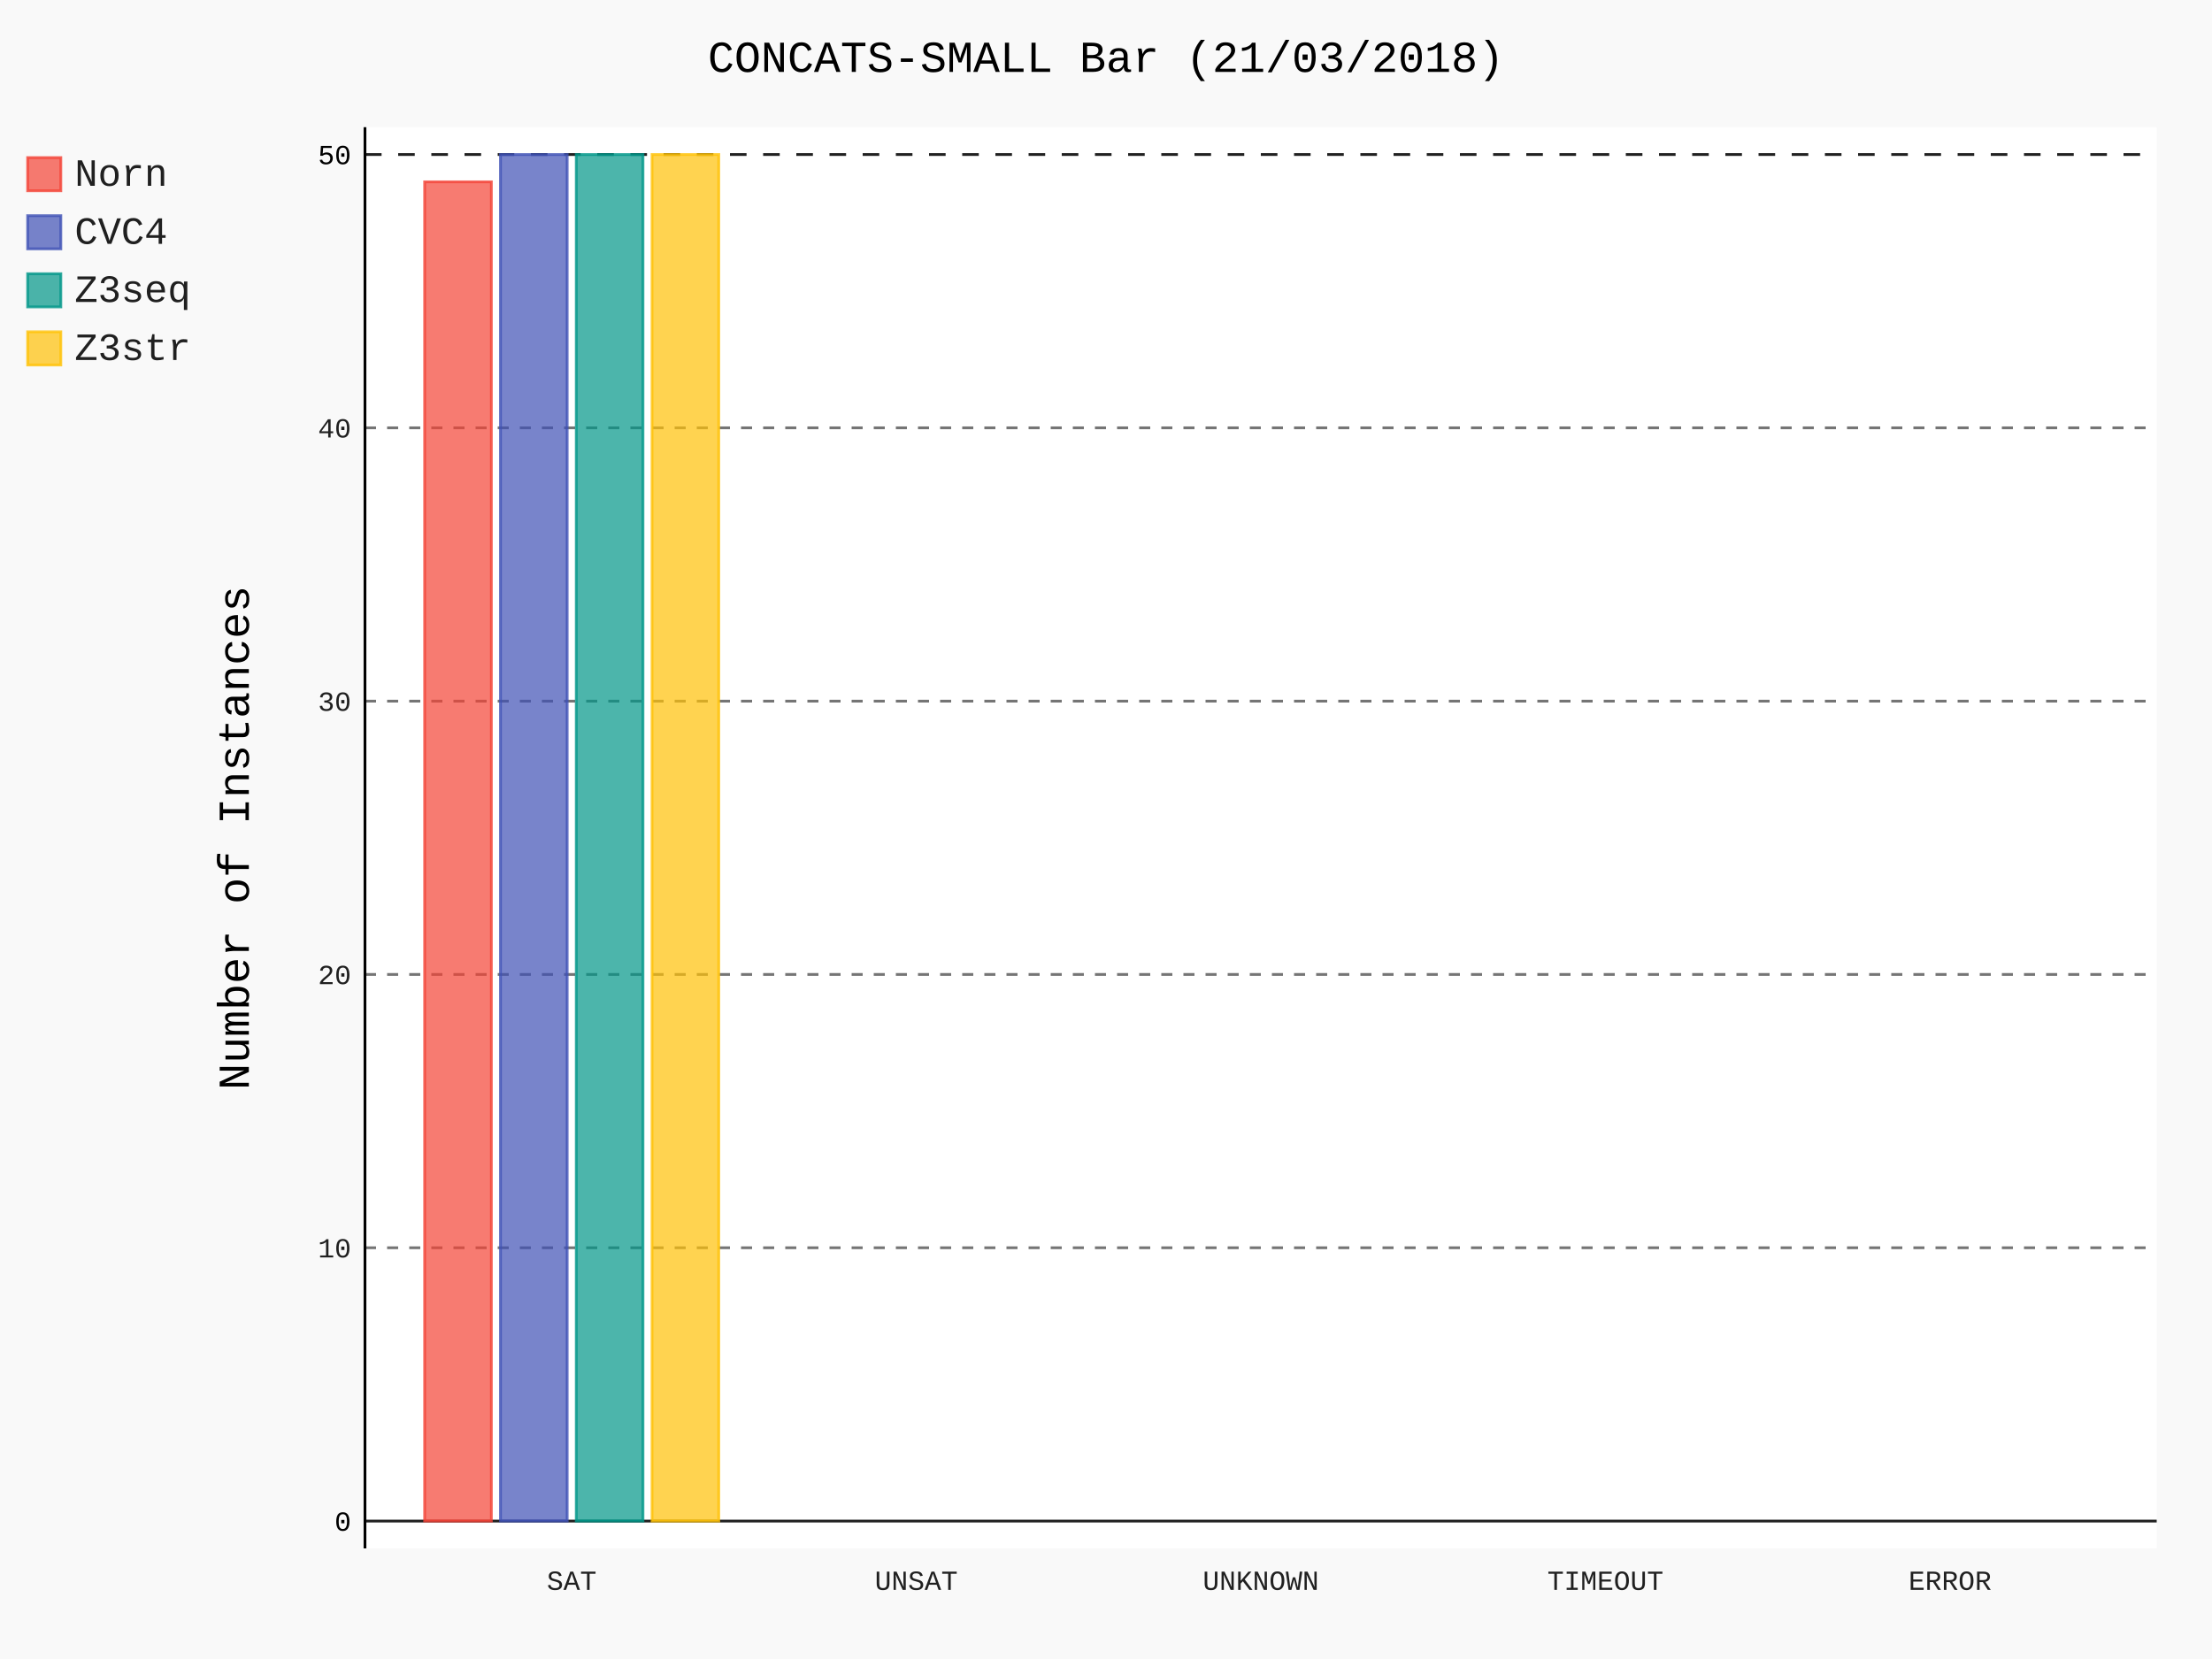
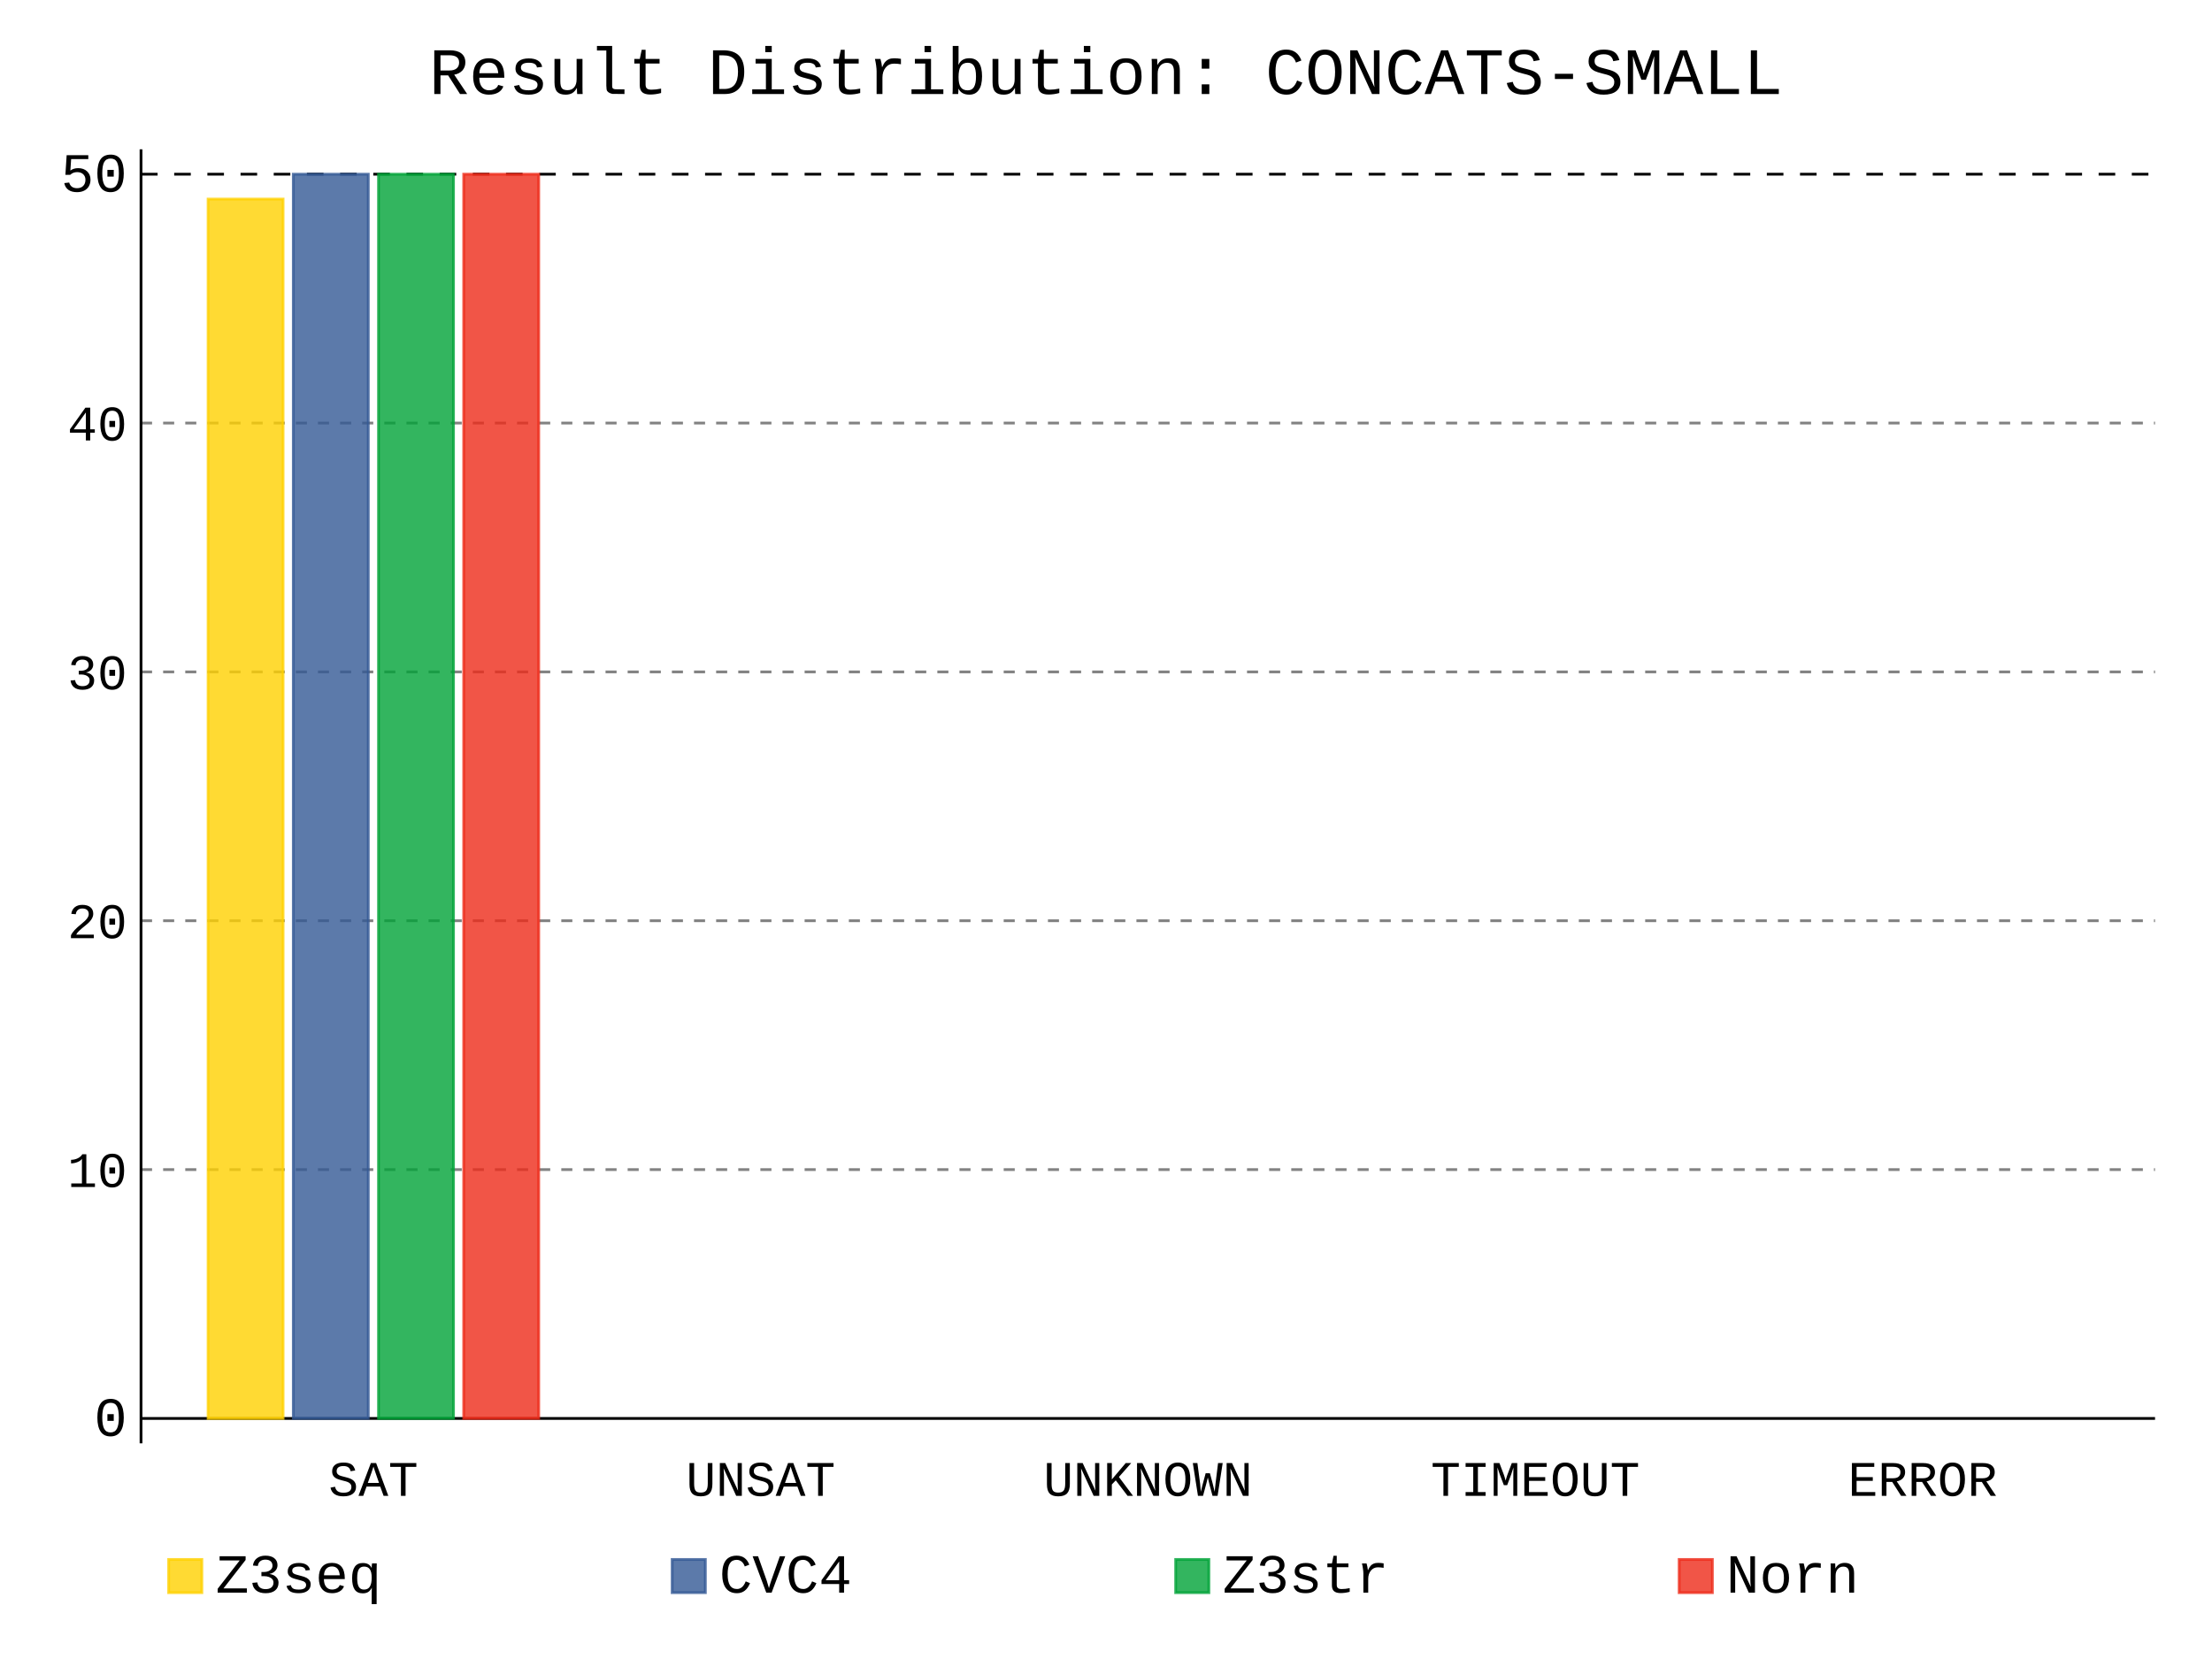
- <svg xmlns="http://www.w3.org/2000/svg" id="chart-e4d13521-0c09-42e1-9f5a-eed12f70bfe4" class="pygal-chart" viewBox="0 0 800 600">
+ <svg xmlns="http://www.w3.org/2000/svg" id="chart-57afe563-5ee5-4b68-ba50-7b23ea702ab3" class="pygal-chart" viewBox="0 0 800 600">
  <defs>
-     <style type="text/css">#chart-e4d13521-0c09-42e1-9f5a-eed12f70bfe4{-webkit-user-select:none;-webkit-font-smoothing:antialiased;font-family:Consolas,"Liberation Mono",Menlo,Courier,monospace}#chart-e4d13521-0c09-42e1-9f5a-eed12f70bfe4 .title{font-family:Consolas,"Liberation Mono",Menlo,Courier,monospace;font-size:16px}#chart-e4d13521-0c09-42e1-9f5a-eed12f70bfe4 .legends .legend text{font-family:Consolas,"Liberation Mono",Menlo,Courier,monospace;font-size:14px}#chart-e4d13521-0c09-42e1-9f5a-eed12f70bfe4 .axis text{font-family:Consolas,"Liberation Mono",Menlo,Courier,monospace;font-size:10px}#chart-e4d13521-0c09-42e1-9f5a-eed12f70bfe4 .axis text.major{font-family:Consolas,"Liberation Mono",Menlo,Courier,monospace;font-size:10px}#chart-e4d13521-0c09-42e1-9f5a-eed12f70bfe4 .text-overlay text.value{font-family:Consolas,"Liberation Mono",Menlo,Courier,monospace;font-size:16px}#chart-e4d13521-0c09-42e1-9f5a-eed12f70bfe4 .text-overlay text.label{font-family:Consolas,"Liberation Mono",Menlo,Courier,monospace;font-size:10px}#chart-e4d13521-0c09-42e1-9f5a-eed12f70bfe4 .tooltip{font-family:Consolas,"Liberation Mono",Menlo,Courier,monospace;font-size:14px}#chart-e4d13521-0c09-42e1-9f5a-eed12f70bfe4 text.no_data{font-family:Consolas,"Liberation Mono",Menlo,Courier,monospace;font-size:64px}
- #chart-e4d13521-0c09-42e1-9f5a-eed12f70bfe4{background-color:rgba(249,249,249,1)}#chart-e4d13521-0c09-42e1-9f5a-eed12f70bfe4 path,#chart-e4d13521-0c09-42e1-9f5a-eed12f70bfe4 line,#chart-e4d13521-0c09-42e1-9f5a-eed12f70bfe4 rect,#chart-e4d13521-0c09-42e1-9f5a-eed12f70bfe4 circle{-webkit-transition:150ms;-moz-transition:150ms;transition:150ms}#chart-e4d13521-0c09-42e1-9f5a-eed12f70bfe4 .graph &gt; .background{fill:rgba(249,249,249,1)}#chart-e4d13521-0c09-42e1-9f5a-eed12f70bfe4 .plot &gt; .background{fill:rgba(255,255,255,1)}#chart-e4d13521-0c09-42e1-9f5a-eed12f70bfe4 .graph{fill:rgba(0,0,0,.87)}#chart-e4d13521-0c09-42e1-9f5a-eed12f70bfe4 text.no_data{fill:rgba(0,0,0,1)}#chart-e4d13521-0c09-42e1-9f5a-eed12f70bfe4 .title{fill:rgba(0,0,0,1)}#chart-e4d13521-0c09-42e1-9f5a-eed12f70bfe4 .legends .legend text{fill:rgba(0,0,0,.87)}#chart-e4d13521-0c09-42e1-9f5a-eed12f70bfe4 .legends .legend:hover text{fill:rgba(0,0,0,1)}#chart-e4d13521-0c09-42e1-9f5a-eed12f70bfe4 .axis .line{stroke:rgba(0,0,0,1)}#chart-e4d13521-0c09-42e1-9f5a-eed12f70bfe4 .axis .guide.line{stroke:rgba(0,0,0,.54)}#chart-e4d13521-0c09-42e1-9f5a-eed12f70bfe4 .axis .major.line{stroke:rgba(0,0,0,.87)}#chart-e4d13521-0c09-42e1-9f5a-eed12f70bfe4 .axis text.major{fill:rgba(0,0,0,1)}#chart-e4d13521-0c09-42e1-9f5a-eed12f70bfe4 .axis.y .guides:hover .guide.line,#chart-e4d13521-0c09-42e1-9f5a-eed12f70bfe4 .line-graph .axis.x .guides:hover .guide.line,#chart-e4d13521-0c09-42e1-9f5a-eed12f70bfe4 .stackedline-graph .axis.x .guides:hover .guide.line,#chart-e4d13521-0c09-42e1-9f5a-eed12f70bfe4 .xy-graph .axis.x .guides:hover .guide.line{stroke:rgba(0,0,0,1)}#chart-e4d13521-0c09-42e1-9f5a-eed12f70bfe4 .axis .guides:hover text{fill:rgba(0,0,0,1)}#chart-e4d13521-0c09-42e1-9f5a-eed12f70bfe4 .reactive{fill-opacity:.7;stroke-opacity:.8}#chart-e4d13521-0c09-42e1-9f5a-eed12f70bfe4 .ci{stroke:rgba(0,0,0,.87)}#chart-e4d13521-0c09-42e1-9f5a-eed12f70bfe4 .reactive.active,#chart-e4d13521-0c09-42e1-9f5a-eed12f70bfe4 .active .reactive{fill-opacity:.8;stroke-opacity:.9;stroke-width:4}#chart-e4d13521-0c09-42e1-9f5a-eed12f70bfe4 .ci .reactive.active{stroke-width:1.5}#chart-e4d13521-0c09-42e1-9f5a-eed12f70bfe4 .series text{fill:rgba(0,0,0,1)}#chart-e4d13521-0c09-42e1-9f5a-eed12f70bfe4 .tooltip rect{fill:rgba(255,255,255,1);stroke:rgba(0,0,0,1);-webkit-transition:opacity 150ms;-moz-transition:opacity 150ms;transition:opacity 150ms}#chart-e4d13521-0c09-42e1-9f5a-eed12f70bfe4 .tooltip .label{fill:rgba(0,0,0,.87)}#chart-e4d13521-0c09-42e1-9f5a-eed12f70bfe4 .tooltip .label{fill:rgba(0,0,0,.87)}#chart-e4d13521-0c09-42e1-9f5a-eed12f70bfe4 .tooltip .legend{font-size:.8em;fill:rgba(0,0,0,.54)}#chart-e4d13521-0c09-42e1-9f5a-eed12f70bfe4 .tooltip .x_label{font-size:.6em;fill:rgba(0,0,0,1)}#chart-e4d13521-0c09-42e1-9f5a-eed12f70bfe4 .tooltip .xlink{font-size:.5em;text-decoration:underline}#chart-e4d13521-0c09-42e1-9f5a-eed12f70bfe4 .tooltip .value{font-size:1.5em}#chart-e4d13521-0c09-42e1-9f5a-eed12f70bfe4 .bound{font-size:.5em}#chart-e4d13521-0c09-42e1-9f5a-eed12f70bfe4 .max-value{font-size:.75em;fill:rgba(0,0,0,.54)}#chart-e4d13521-0c09-42e1-9f5a-eed12f70bfe4 .map-element{fill:rgba(255,255,255,1);stroke:rgba(0,0,0,.54) !important}#chart-e4d13521-0c09-42e1-9f5a-eed12f70bfe4 .map-element .reactive{fill-opacity:inherit;stroke-opacity:inherit}#chart-e4d13521-0c09-42e1-9f5a-eed12f70bfe4 .color-0,#chart-e4d13521-0c09-42e1-9f5a-eed12f70bfe4 .color-0 a:visited{stroke:#F44336;fill:#F44336}#chart-e4d13521-0c09-42e1-9f5a-eed12f70bfe4 .color-1,#chart-e4d13521-0c09-42e1-9f5a-eed12f70bfe4 .color-1 a:visited{stroke:#3F51B5;fill:#3F51B5}#chart-e4d13521-0c09-42e1-9f5a-eed12f70bfe4 .color-2,#chart-e4d13521-0c09-42e1-9f5a-eed12f70bfe4 .color-2 a:visited{stroke:#009688;fill:#009688}#chart-e4d13521-0c09-42e1-9f5a-eed12f70bfe4 .color-3,#chart-e4d13521-0c09-42e1-9f5a-eed12f70bfe4 .color-3 a:visited{stroke:#FFC107;fill:#FFC107}#chart-e4d13521-0c09-42e1-9f5a-eed12f70bfe4 .text-overlay .color-0 text{fill:black}#chart-e4d13521-0c09-42e1-9f5a-eed12f70bfe4 .text-overlay .color-1 text{fill:black}#chart-e4d13521-0c09-42e1-9f5a-eed12f70bfe4 .text-overlay .color-2 text{fill:black}#chart-e4d13521-0c09-42e1-9f5a-eed12f70bfe4 .text-overlay .color-3 text{fill:black}
- #chart-e4d13521-0c09-42e1-9f5a-eed12f70bfe4 text.no_data{text-anchor:middle}#chart-e4d13521-0c09-42e1-9f5a-eed12f70bfe4 .guide.line{fill:none}#chart-e4d13521-0c09-42e1-9f5a-eed12f70bfe4 .centered{text-anchor:middle}#chart-e4d13521-0c09-42e1-9f5a-eed12f70bfe4 .title{text-anchor:middle}#chart-e4d13521-0c09-42e1-9f5a-eed12f70bfe4 .legends .legend text{fill-opacity:1}#chart-e4d13521-0c09-42e1-9f5a-eed12f70bfe4 .axis.x text{text-anchor:middle}#chart-e4d13521-0c09-42e1-9f5a-eed12f70bfe4 .axis.x:not(.web) text[transform]{text-anchor:start}#chart-e4d13521-0c09-42e1-9f5a-eed12f70bfe4 .axis.x:not(.web) text[transform].backwards{text-anchor:end}#chart-e4d13521-0c09-42e1-9f5a-eed12f70bfe4 .axis.y text{text-anchor:end}#chart-e4d13521-0c09-42e1-9f5a-eed12f70bfe4 .axis.y text[transform].backwards{text-anchor:start}#chart-e4d13521-0c09-42e1-9f5a-eed12f70bfe4 .axis.y2 text{text-anchor:start}#chart-e4d13521-0c09-42e1-9f5a-eed12f70bfe4 .axis.y2 text[transform].backwards{text-anchor:end}#chart-e4d13521-0c09-42e1-9f5a-eed12f70bfe4 .axis .guide.line{stroke-dasharray:4,4}#chart-e4d13521-0c09-42e1-9f5a-eed12f70bfe4 .axis .major.guide.line{stroke-dasharray:6,6}#chart-e4d13521-0c09-42e1-9f5a-eed12f70bfe4 .horizontal .axis.y .guide.line,#chart-e4d13521-0c09-42e1-9f5a-eed12f70bfe4 .horizontal .axis.y2 .guide.line,#chart-e4d13521-0c09-42e1-9f5a-eed12f70bfe4 .vertical .axis.x .guide.line{opacity:0}#chart-e4d13521-0c09-42e1-9f5a-eed12f70bfe4 .horizontal .axis.always_show .guide.line,#chart-e4d13521-0c09-42e1-9f5a-eed12f70bfe4 .vertical .axis.always_show .guide.line{opacity:1 !important}#chart-e4d13521-0c09-42e1-9f5a-eed12f70bfe4 .axis.y .guides:hover .guide.line,#chart-e4d13521-0c09-42e1-9f5a-eed12f70bfe4 .axis.y2 .guides:hover .guide.line,#chart-e4d13521-0c09-42e1-9f5a-eed12f70bfe4 .axis.x .guides:hover .guide.line{opacity:1}#chart-e4d13521-0c09-42e1-9f5a-eed12f70bfe4 .axis .guides:hover text{opacity:1}#chart-e4d13521-0c09-42e1-9f5a-eed12f70bfe4 .nofill{fill:none}#chart-e4d13521-0c09-42e1-9f5a-eed12f70bfe4 .subtle-fill{fill-opacity:.2}#chart-e4d13521-0c09-42e1-9f5a-eed12f70bfe4 .dot{stroke-width:1px;fill-opacity:1}#chart-e4d13521-0c09-42e1-9f5a-eed12f70bfe4 .dot.active{stroke-width:5px}#chart-e4d13521-0c09-42e1-9f5a-eed12f70bfe4 .dot.negative{fill:transparent}#chart-e4d13521-0c09-42e1-9f5a-eed12f70bfe4 text,#chart-e4d13521-0c09-42e1-9f5a-eed12f70bfe4 tspan{stroke:none !important}#chart-e4d13521-0c09-42e1-9f5a-eed12f70bfe4 .series text.active{opacity:1}#chart-e4d13521-0c09-42e1-9f5a-eed12f70bfe4 .tooltip rect{fill-opacity:.95;stroke-width:.5}#chart-e4d13521-0c09-42e1-9f5a-eed12f70bfe4 .tooltip text{fill-opacity:1}#chart-e4d13521-0c09-42e1-9f5a-eed12f70bfe4 .showable{visibility:hidden}#chart-e4d13521-0c09-42e1-9f5a-eed12f70bfe4 .showable.shown{visibility:visible}#chart-e4d13521-0c09-42e1-9f5a-eed12f70bfe4 .gauge-background{fill:rgba(229,229,229,1);stroke:none}#chart-e4d13521-0c09-42e1-9f5a-eed12f70bfe4 .bg-lines{stroke:rgba(249,249,249,1);stroke-width:2px}</style>
+     <style type="text/css">#chart-57afe563-5ee5-4b68-ba50-7b23ea702ab3{-webkit-user-select:none;-webkit-font-smoothing:antialiased;font-family:Consolas,"Liberation Mono",Menlo,Courier,monospace}#chart-57afe563-5ee5-4b68-ba50-7b23ea702ab3 .title{font-family:Consolas,"Liberation Mono",Menlo,Courier,monospace;font-size:24px}#chart-57afe563-5ee5-4b68-ba50-7b23ea702ab3 .legends .legend text{font-family:Consolas,"Liberation Mono",Menlo,Courier,monospace;font-size:20px}#chart-57afe563-5ee5-4b68-ba50-7b23ea702ab3 .axis text{font-family:Consolas,"Liberation Mono",Menlo,Courier,monospace;font-size:18px}#chart-57afe563-5ee5-4b68-ba50-7b23ea702ab3 .axis text.major{font-family:Consolas,"Liberation Mono",Menlo,Courier,monospace;font-size:20px}#chart-57afe563-5ee5-4b68-ba50-7b23ea702ab3 .text-overlay text.value{font-family:Consolas,"Liberation Mono",Menlo,Courier,monospace;font-size:22px}#chart-57afe563-5ee5-4b68-ba50-7b23ea702ab3 .text-overlay text.label{font-family:Consolas,"Liberation Mono",Menlo,Courier,monospace;font-size:20px}#chart-57afe563-5ee5-4b68-ba50-7b23ea702ab3 .tooltip{font-family:Consolas,"Liberation Mono",Menlo,Courier,monospace;font-size:20px}#chart-57afe563-5ee5-4b68-ba50-7b23ea702ab3 text.no_data{font-family:Consolas,"Liberation Mono",Menlo,Courier,monospace;font-size:64px}
+ #chart-57afe563-5ee5-4b68-ba50-7b23ea702ab3{background-color:#FFFFFF}#chart-57afe563-5ee5-4b68-ba50-7b23ea702ab3 path,#chart-57afe563-5ee5-4b68-ba50-7b23ea702ab3 line,#chart-57afe563-5ee5-4b68-ba50-7b23ea702ab3 rect,#chart-57afe563-5ee5-4b68-ba50-7b23ea702ab3 circle{-webkit-transition:100ms;-moz-transition:100ms;transition:100ms}#chart-57afe563-5ee5-4b68-ba50-7b23ea702ab3 .graph &gt; .background{fill:#FFFFFF}#chart-57afe563-5ee5-4b68-ba50-7b23ea702ab3 .plot &gt; .background{fill:#FFFFFF}#chart-57afe563-5ee5-4b68-ba50-7b23ea702ab3 .graph{fill:#000000}#chart-57afe563-5ee5-4b68-ba50-7b23ea702ab3 text.no_data{fill:#000000}#chart-57afe563-5ee5-4b68-ba50-7b23ea702ab3 .title{fill:#000000}#chart-57afe563-5ee5-4b68-ba50-7b23ea702ab3 .legends .legend text{fill:#000000}#chart-57afe563-5ee5-4b68-ba50-7b23ea702ab3 .legends .legend:hover text{fill:#000000}#chart-57afe563-5ee5-4b68-ba50-7b23ea702ab3 .axis .line{stroke:#000000}#chart-57afe563-5ee5-4b68-ba50-7b23ea702ab3 .axis .guide.line{stroke:#828282}#chart-57afe563-5ee5-4b68-ba50-7b23ea702ab3 .axis .major.line{stroke:#000000}#chart-57afe563-5ee5-4b68-ba50-7b23ea702ab3 .axis text.major{fill:#000000}#chart-57afe563-5ee5-4b68-ba50-7b23ea702ab3 .axis.y .guides:hover .guide.line,#chart-57afe563-5ee5-4b68-ba50-7b23ea702ab3 .line-graph .axis.x .guides:hover .guide.line,#chart-57afe563-5ee5-4b68-ba50-7b23ea702ab3 .stackedline-graph .axis.x .guides:hover .guide.line,#chart-57afe563-5ee5-4b68-ba50-7b23ea702ab3 .xy-graph .axis.x .guides:hover .guide.line{stroke:#000000}#chart-57afe563-5ee5-4b68-ba50-7b23ea702ab3 .axis .guides:hover text{fill:#000000}#chart-57afe563-5ee5-4b68-ba50-7b23ea702ab3 .reactive{fill-opacity:.8;stroke-opacity:.8}#chart-57afe563-5ee5-4b68-ba50-7b23ea702ab3 .ci{stroke:#000000}#chart-57afe563-5ee5-4b68-ba50-7b23ea702ab3 .reactive.active,#chart-57afe563-5ee5-4b68-ba50-7b23ea702ab3 .active .reactive{fill-opacity:.9;stroke-opacity:.9;stroke-width:4}#chart-57afe563-5ee5-4b68-ba50-7b23ea702ab3 .ci .reactive.active{stroke-width:1.5}#chart-57afe563-5ee5-4b68-ba50-7b23ea702ab3 .series text{fill:#000000}#chart-57afe563-5ee5-4b68-ba50-7b23ea702ab3 .tooltip rect{fill:#FFFFFF;stroke:#000000;-webkit-transition:opacity 100ms;-moz-transition:opacity 100ms;transition:opacity 100ms}#chart-57afe563-5ee5-4b68-ba50-7b23ea702ab3 .tooltip .label{fill:#000000}#chart-57afe563-5ee5-4b68-ba50-7b23ea702ab3 .tooltip .label{fill:#000000}#chart-57afe563-5ee5-4b68-ba50-7b23ea702ab3 .tooltip .legend{font-size:.8em;fill:#828282}#chart-57afe563-5ee5-4b68-ba50-7b23ea702ab3 .tooltip .x_label{font-size:.6em;fill:#000000}#chart-57afe563-5ee5-4b68-ba50-7b23ea702ab3 .tooltip .xlink{font-size:.5em;text-decoration:underline}#chart-57afe563-5ee5-4b68-ba50-7b23ea702ab3 .tooltip .value{font-size:1.5em}#chart-57afe563-5ee5-4b68-ba50-7b23ea702ab3 .bound{font-size:.5em}#chart-57afe563-5ee5-4b68-ba50-7b23ea702ab3 .max-value{font-size:.75em;fill:#828282}#chart-57afe563-5ee5-4b68-ba50-7b23ea702ab3 .map-element{fill:#FFFFFF;stroke:#828282 !important}#chart-57afe563-5ee5-4b68-ba50-7b23ea702ab3 .map-element .reactive{fill-opacity:inherit;stroke-opacity:inherit}#chart-57afe563-5ee5-4b68-ba50-7b23ea702ab3 .color-0,#chart-57afe563-5ee5-4b68-ba50-7b23ea702ab3 .color-0 a:visited{stroke:#FFD000;fill:#FFD000}#chart-57afe563-5ee5-4b68-ba50-7b23ea702ab3 .color-1,#chart-57afe563-5ee5-4b68-ba50-7b23ea702ab3 .color-1 a:visited{stroke:#345995;fill:#345995}#chart-57afe563-5ee5-4b68-ba50-7b23ea702ab3 .color-2,#chart-57afe563-5ee5-4b68-ba50-7b23ea702ab3 .color-2 a:visited{stroke:#01A337;fill:#01A337}#chart-57afe563-5ee5-4b68-ba50-7b23ea702ab3 .color-3,#chart-57afe563-5ee5-4b68-ba50-7b23ea702ab3 .color-3 a:visited{stroke:#ED2B1A;fill:#ED2B1A}#chart-57afe563-5ee5-4b68-ba50-7b23ea702ab3 .text-overlay .color-0 text{fill:black}#chart-57afe563-5ee5-4b68-ba50-7b23ea702ab3 .text-overlay .color-1 text{fill:black}#chart-57afe563-5ee5-4b68-ba50-7b23ea702ab3 .text-overlay .color-2 text{fill:black}#chart-57afe563-5ee5-4b68-ba50-7b23ea702ab3 .text-overlay .color-3 text{fill:black}
+ #chart-57afe563-5ee5-4b68-ba50-7b23ea702ab3 text.no_data{text-anchor:middle}#chart-57afe563-5ee5-4b68-ba50-7b23ea702ab3 .guide.line{fill:none}#chart-57afe563-5ee5-4b68-ba50-7b23ea702ab3 .centered{text-anchor:middle}#chart-57afe563-5ee5-4b68-ba50-7b23ea702ab3 .title{text-anchor:middle}#chart-57afe563-5ee5-4b68-ba50-7b23ea702ab3 .legends .legend text{fill-opacity:1}#chart-57afe563-5ee5-4b68-ba50-7b23ea702ab3 .axis.x text{text-anchor:middle}#chart-57afe563-5ee5-4b68-ba50-7b23ea702ab3 .axis.x:not(.web) text[transform]{text-anchor:start}#chart-57afe563-5ee5-4b68-ba50-7b23ea702ab3 .axis.x:not(.web) text[transform].backwards{text-anchor:end}#chart-57afe563-5ee5-4b68-ba50-7b23ea702ab3 .axis.y text{text-anchor:end}#chart-57afe563-5ee5-4b68-ba50-7b23ea702ab3 .axis.y text[transform].backwards{text-anchor:start}#chart-57afe563-5ee5-4b68-ba50-7b23ea702ab3 .axis.y2 text{text-anchor:start}#chart-57afe563-5ee5-4b68-ba50-7b23ea702ab3 .axis.y2 text[transform].backwards{text-anchor:end}#chart-57afe563-5ee5-4b68-ba50-7b23ea702ab3 .axis .guide.line{stroke-dasharray:4,4}#chart-57afe563-5ee5-4b68-ba50-7b23ea702ab3 .axis .major.guide.line{stroke-dasharray:6,6}#chart-57afe563-5ee5-4b68-ba50-7b23ea702ab3 .horizontal .axis.y .guide.line,#chart-57afe563-5ee5-4b68-ba50-7b23ea702ab3 .horizontal .axis.y2 .guide.line,#chart-57afe563-5ee5-4b68-ba50-7b23ea702ab3 .vertical .axis.x .guide.line{opacity:0}#chart-57afe563-5ee5-4b68-ba50-7b23ea702ab3 .horizontal .axis.always_show .guide.line,#chart-57afe563-5ee5-4b68-ba50-7b23ea702ab3 .vertical .axis.always_show .guide.line{opacity:1 !important}#chart-57afe563-5ee5-4b68-ba50-7b23ea702ab3 .axis.y .guides:hover .guide.line,#chart-57afe563-5ee5-4b68-ba50-7b23ea702ab3 .axis.y2 .guides:hover .guide.line,#chart-57afe563-5ee5-4b68-ba50-7b23ea702ab3 .axis.x .guides:hover .guide.line{opacity:1}#chart-57afe563-5ee5-4b68-ba50-7b23ea702ab3 .axis .guides:hover text{opacity:1}#chart-57afe563-5ee5-4b68-ba50-7b23ea702ab3 .nofill{fill:none}#chart-57afe563-5ee5-4b68-ba50-7b23ea702ab3 .subtle-fill{fill-opacity:.2}#chart-57afe563-5ee5-4b68-ba50-7b23ea702ab3 .dot{stroke-width:1px;fill-opacity:1}#chart-57afe563-5ee5-4b68-ba50-7b23ea702ab3 .dot.active{stroke-width:5px}#chart-57afe563-5ee5-4b68-ba50-7b23ea702ab3 .dot.negative{fill:transparent}#chart-57afe563-5ee5-4b68-ba50-7b23ea702ab3 text,#chart-57afe563-5ee5-4b68-ba50-7b23ea702ab3 tspan{stroke:none !important}#chart-57afe563-5ee5-4b68-ba50-7b23ea702ab3 .series text.active{opacity:1}#chart-57afe563-5ee5-4b68-ba50-7b23ea702ab3 .tooltip rect{fill-opacity:.95;stroke-width:.5}#chart-57afe563-5ee5-4b68-ba50-7b23ea702ab3 .tooltip text{fill-opacity:1}#chart-57afe563-5ee5-4b68-ba50-7b23ea702ab3 .showable{visibility:hidden}#chart-57afe563-5ee5-4b68-ba50-7b23ea702ab3 .showable.shown{visibility:visible}#chart-57afe563-5ee5-4b68-ba50-7b23ea702ab3 .gauge-background{fill:rgba(229,229,229,1);stroke:none}#chart-57afe563-5ee5-4b68-ba50-7b23ea702ab3 .bg-lines{stroke:#FFFFFF;stroke-width:2px}</style>
  </defs>
  <g class="graph bar-graph vertical">
    <rect class="background" height="600" width="800" x="0" y="0" />
-     <g class="plot" transform="translate(132, 46)">
-       <rect class="background" height="514" width="648.0" x="0" y="0" />
+     <g class="plot" transform="translate(51, 54)">
+       <rect class="background" height="468.0" width="728.4" x="0" y="0" />
      <g class="axis y always_show">
        <g class="guides">
-           <path class="axis major line" d="M0 504.115 h648" />
-           <text class="major" x="-5" y="507.615">0</text>
+           <path class="axis major line" d="M0 459 h728.4" />
+           <text class="major" x="-5" y="465.3">0</text>
        </g>
        <g class="guides">
-           <path class="guide line" d="M0 405.269 h648" />
-           <text class="" x="-5" y="408.769">10</text>
+           <path class="guide line" d="M0 369 h728.4" />
+           <text class="" x="-5" y="375.3">10</text>
        </g>
        <g class="guides">
-           <path class="guide line" d="M0 306.423 h648" />
-           <text class="" x="-5" y="309.923">20</text>
+           <path class="guide line" d="M0 279 h728.4" />
+           <text class="" x="-5" y="285.3">20</text>
        </g>
        <g class="guides">
-           <path class="guide line" d="M0 207.577 h648" />
-           <text class="" x="-5" y="211.077">30</text>
+           <path class="guide line" d="M0 189 h728.4" />
+           <text class="" x="-5" y="195.3">30</text>
        </g>
        <g class="guides">
-           <path class="guide line" d="M0 108.731 h648" />
-           <text class="" x="-5" y="112.231">40</text>
+           <path class="guide line" d="M0 99 h728.4" />
+           <text class="" x="-5" y="105.3">40</text>
        </g>
        <g class="guides">
-           <path class="major guide line" d="M0 9.885 h648" />
-           <text class="major" x="-5" y="13.385">50</text>
+           <path class="major guide line" d="M0 9 h728.4" />
+           <text class="major" x="-5" y="15.3">50</text>
        </g>
      </g>
      <g class="axis x">
-         <path class="line" d="M0 0 v514" />
+         <path class="line" d="M0 0 v468" />
        <g class="guides">
-           <path class="guide line" d="M74.769 0 v514" />
-           <text class="" x="74.769" y="529.0">SAT</text>
+           <path class="guide line" d="M84.046 0 v468" />
+           <text class="" x="84.046" y="487.0">SAT</text>
        </g>
        <g class="guides">
-           <path class="guide line" d="M199.385 0 v514" />
-           <text class="" x="199.385" y="529.0">UNSAT</text>
+           <path class="guide line" d="M224.123 0 v468" />
+           <text class="" x="224.123" y="487.0">UNSAT</text>
        </g>
        <g class="guides">
-           <path class="guide line" d="M324 0 v514" />
-           <text class="" x="324.0" y="529.0">UNKNOWN</text>
+           <path class="guide line" d="M364.2 0 v468" />
+           <text class="" x="364.2" y="487.0">UNKNOWN</text>
        </g>
        <g class="guides">
-           <path class="guide line" d="M448.615 0 v514" />
-           <text class="" x="448.615" y="529.0">TIMEOUT</text>
+           <path class="guide line" d="M504.277 0 v468" />
+           <text class="" x="504.277" y="487.0">TIMEOUT</text>
        </g>
        <g class="guides">
-           <path class="guide line" d="M573.231 0 v514" />
-           <text class="" x="573.231" y="529.0">ERROR</text>
+           <path class="guide line" d="M644.354 0 v468" />
+           <text class="" x="644.354" y="487.0">ERROR</text>
        </g>
      </g>
      <g class="series serie-0 color-0">
        <g class="bars">
          <g class="bar">
-             <rect class="rect reactive tooltip-trigger" height="484.346" rx="0" ry="0" width="24.126" x="21.583" y="19.769" />
+             <rect class="rect reactive tooltip-trigger" height="441.0" rx="0" ry="0" width="27.119" x="24.261" y="18.0" />
          </g>
          <g class="bar">
-             <rect class="rect reactive tooltip-trigger" height="0.0" rx="0" ry="0" width="24.126" x="146.199" y="504.115" />
+             <rect class="rect reactive tooltip-trigger" height="0.0" rx="0" ry="0" width="27.119" x="164.338" y="459.0" />
          </g>
          <g class="bar">
-             <rect class="rect reactive tooltip-trigger" height="0.0" rx="0" ry="0" width="24.126" x="270.814" y="504.115" />
+             <rect class="rect reactive tooltip-trigger" height="0.0" rx="0" ry="0" width="27.119" x="304.415" y="459.0" />
          </g>
          <g class="bar">
-             <rect class="rect reactive tooltip-trigger" height="0.0" rx="0" ry="0" width="24.126" x="395.43" y="504.115" />
+             <rect class="rect reactive tooltip-trigger" height="0.0" rx="0" ry="0" width="27.119" x="444.492" y="459.0" />
          </g>
          <g class="bar">
-             <rect class="rect reactive tooltip-trigger" height="0.0" rx="0" ry="0" width="24.126" x="520.045" y="504.115" />
+             <rect class="rect reactive tooltip-trigger" height="0.0" rx="0" ry="0" width="27.119" x="584.569" y="459.0" />
          </g>
        </g>
      </g>
      <g class="series serie-1 color-1">
        <g class="bars">
          <g class="bar">
-             <rect class="rect reactive tooltip-trigger" height="494.231" rx="0" ry="0" width="24.126" x="48.999" y="9.885" />
+             <rect class="rect reactive tooltip-trigger" height="450.0" rx="0" ry="0" width="27.119" x="55.078" y="9.0" />
          </g>
          <g class="bar">
-             <rect class="rect reactive tooltip-trigger" height="0.0" rx="0" ry="0" width="24.126" x="173.614" y="504.115" />
+             <rect class="rect reactive tooltip-trigger" height="0.0" rx="0" ry="0" width="27.119" x="195.155" y="459.0" />
          </g>
          <g class="bar">
-             <rect class="rect reactive tooltip-trigger" height="0.0" rx="0" ry="0" width="24.126" x="298.23" y="504.115" />
+             <rect class="rect reactive tooltip-trigger" height="0.0" rx="0" ry="0" width="27.119" x="335.232" y="459.0" />
          </g>
          <g class="bar">
-             <rect class="rect reactive tooltip-trigger" height="0.0" rx="0" ry="0" width="24.126" x="422.845" y="504.115" />
+             <rect class="rect reactive tooltip-trigger" height="0.0" rx="0" ry="0" width="27.119" x="475.309" y="459.0" />
          </g>
          <g class="bar">
-             <rect class="rect reactive tooltip-trigger" height="0.0" rx="0" ry="0" width="24.126" x="547.46" y="504.115" />
+             <rect class="rect reactive tooltip-trigger" height="0.0" rx="0" ry="0" width="27.119" x="615.386" y="459.0" />
          </g>
        </g>
      </g>
      <g class="series serie-2 color-2">
        <g class="bars">
          <g class="bar">
-             <rect class="rect reactive tooltip-trigger" height="494.231" rx="0" ry="0" width="24.126" x="76.414" y="9.885" />
+             <rect class="rect reactive tooltip-trigger" height="450.0" rx="0" ry="0" width="27.119" x="85.895" y="9.0" />
          </g>
          <g class="bar">
-             <rect class="rect reactive tooltip-trigger" height="0.0" rx="0" ry="0" width="24.126" x="201.03" y="504.115" />
+             <rect class="rect reactive tooltip-trigger" height="0.0" rx="0" ry="0" width="27.119" x="225.972" y="459.0" />
          </g>
          <g class="bar">
-             <rect class="rect reactive tooltip-trigger" height="0.0" rx="0" ry="0" width="24.126" x="325.645" y="504.115" />
+             <rect class="rect reactive tooltip-trigger" height="0.0" rx="0" ry="0" width="27.119" x="366.049" y="459.0" />
          </g>
          <g class="bar">
-             <rect class="rect reactive tooltip-trigger" height="0.0" rx="0" ry="0" width="24.126" x="450.26" y="504.115" />
+             <rect class="rect reactive tooltip-trigger" height="0.0" rx="0" ry="0" width="27.119" x="506.126" y="459.0" />
          </g>
          <g class="bar">
-             <rect class="rect reactive tooltip-trigger" height="0.0" rx="0" ry="0" width="24.126" x="574.876" y="504.115" />
+             <rect class="rect reactive tooltip-trigger" height="0.0" rx="0" ry="0" width="27.119" x="646.203" y="459.0" />
          </g>
        </g>
      </g>
      <g class="series serie-3 color-3">
        <g class="bars">
          <g class="bar">
-             <rect class="rect reactive tooltip-trigger" height="494.231" rx="0" ry="0" width="24.126" x="103.83" y="9.885" />
+             <rect class="rect reactive tooltip-trigger" height="450.0" rx="0" ry="0" width="27.119" x="116.712" y="9.0" />
          </g>
          <g class="bar">
-             <rect class="rect reactive tooltip-trigger" height="0.0" rx="0" ry="0" width="24.126" x="228.445" y="504.115" />
+             <rect class="rect reactive tooltip-trigger" height="0.0" rx="0" ry="0" width="27.119" x="256.789" y="459.0" />
          </g>
          <g class="bar">
-             <rect class="rect reactive tooltip-trigger" height="0.0" rx="0" ry="0" width="24.126" x="353.06" y="504.115" />
+             <rect class="rect reactive tooltip-trigger" height="0.0" rx="0" ry="0" width="27.119" x="396.866" y="459.0" />
          </g>
          <g class="bar">
-             <rect class="rect reactive tooltip-trigger" height="0.0" rx="0" ry="0" width="24.126" x="477.676" y="504.115" />
+             <rect class="rect reactive tooltip-trigger" height="0.0" rx="0" ry="0" width="27.119" x="536.943" y="459.0" />
          </g>
          <g class="bar">
-             <rect class="rect reactive tooltip-trigger" height="0.0" rx="0" ry="0" width="24.126" x="602.291" y="504.115" />
+             <rect class="rect reactive tooltip-trigger" height="0.0" rx="0" ry="0" width="27.119" x="677.02" y="459.0" />
          </g>
        </g>
      </g>
    </g>
    <g class="titles">
-       <text class="title plot_title" x="400.0" y="26">CONCATS-SMALL Bar (21/03/2018)</text>
-       <text class="title" x="64.0" y="329.0" transform="rotate(-90 64 303)">Number of Instances</text>
+       <text class="title plot_title" x="400.0" y="34">Result Distribution: CONCATS-SMALL</text>
    </g>
-     <g class="plot overlay" transform="translate(132, 46)">
+     <g class="plot overlay" transform="translate(51, 54)">
      <g class="series serie-0 color-0" />
      <g class="series serie-1 color-1" />
      <g class="series serie-2 color-2" />
      <g class="series serie-3 color-3" />
    </g>
-     <g class="plot text-overlay" transform="translate(132, 46)">
+     <g class="plot text-overlay" transform="translate(51, 54)">
      <g class="series serie-0 color-0" />
      <g class="series serie-1 color-1" />
      <g class="series serie-2 color-2" />
      <g class="series serie-3 color-3" />
    </g>
-     <g class="plot tooltip-overlay" transform="translate(132, 46)">
+     <g class="plot tooltip-overlay" transform="translate(51, 54)">
      <g class="tooltip" style="opacity: 0" transform="translate(0 0)">
        <rect class="tooltip-box" height="0" rx="10" ry="10" width="0" />
        <g class="text" />
      </g>
    </g>
-     <g class="legends" transform="translate(10, 56)">
+     <g class="legends" transform="translate(61, 560)">
      <g class="legend reactive activate-serie" id="activate-serie-0">
-         <rect class="color-0 reactive" height="12" width="12" x="0.0" y="1.0" />
-         <text x="17.0" y="11.2">Norn</text>
+         <rect class="color-0 reactive" height="12" width="12" x="0.0" y="4.0" />
+         <text x="17.0" y="16.0">Z3seq</text>
      </g>
      <g class="legend reactive activate-serie" id="activate-serie-1">
-         <rect class="color-1 reactive" height="12" width="12" x="0.0" y="22.0" />
-         <text x="17.0" y="32.2">CVC4</text>
+         <rect class="color-1 reactive" height="12" width="12" x="182.1" y="4.0" />
+         <text x="199.1" y="16.0">CVC4</text>
      </g>
      <g class="legend reactive activate-serie" id="activate-serie-2">
-         <rect class="color-2 reactive" height="12" width="12" x="0.0" y="43.0" />
-         <text x="17.0" y="53.2">Z3seq</text>
+         <rect class="color-2 reactive" height="12" width="12" x="364.2" y="4.0" />
+         <text x="381.2" y="16.0">Z3str</text>
      </g>
      <g class="legend reactive activate-serie" id="activate-serie-3">
-         <rect class="color-3 reactive" height="12" width="12" x="0.0" y="64.0" />
-         <text x="17.0" y="74.2">Z3str</text>
+         <rect class="color-3 reactive" height="12" width="12" x="546.3" y="4.0" />
+         <text x="563.3" y="16.0">Norn</text>
      </g>
    </g>
-     <g class="legends" transform="translate(790, 56)" />
  </g>
</svg>
